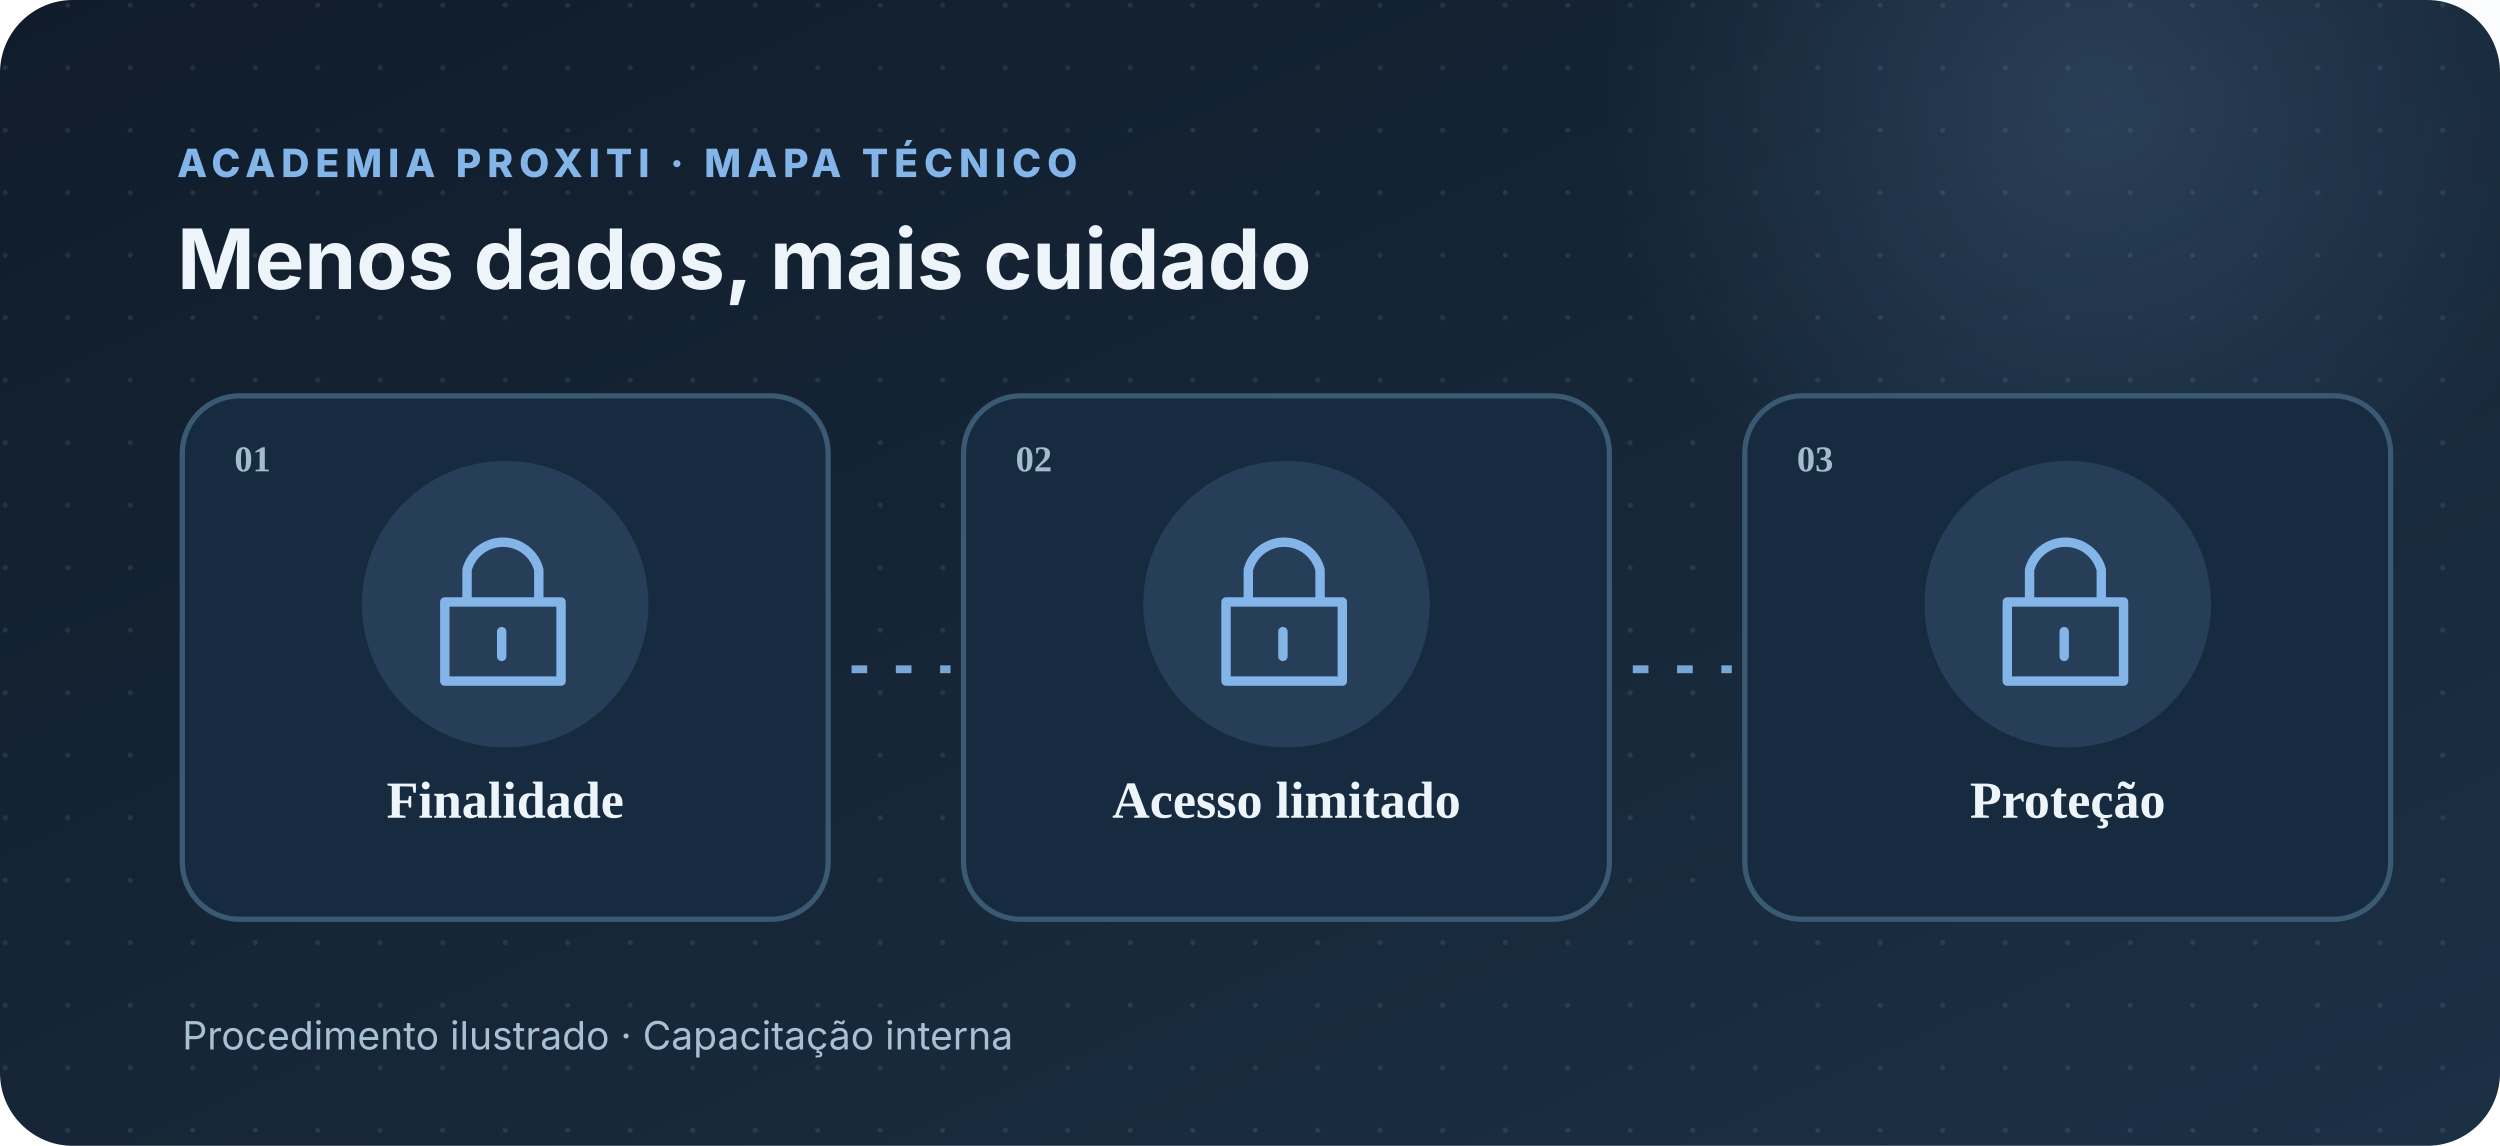
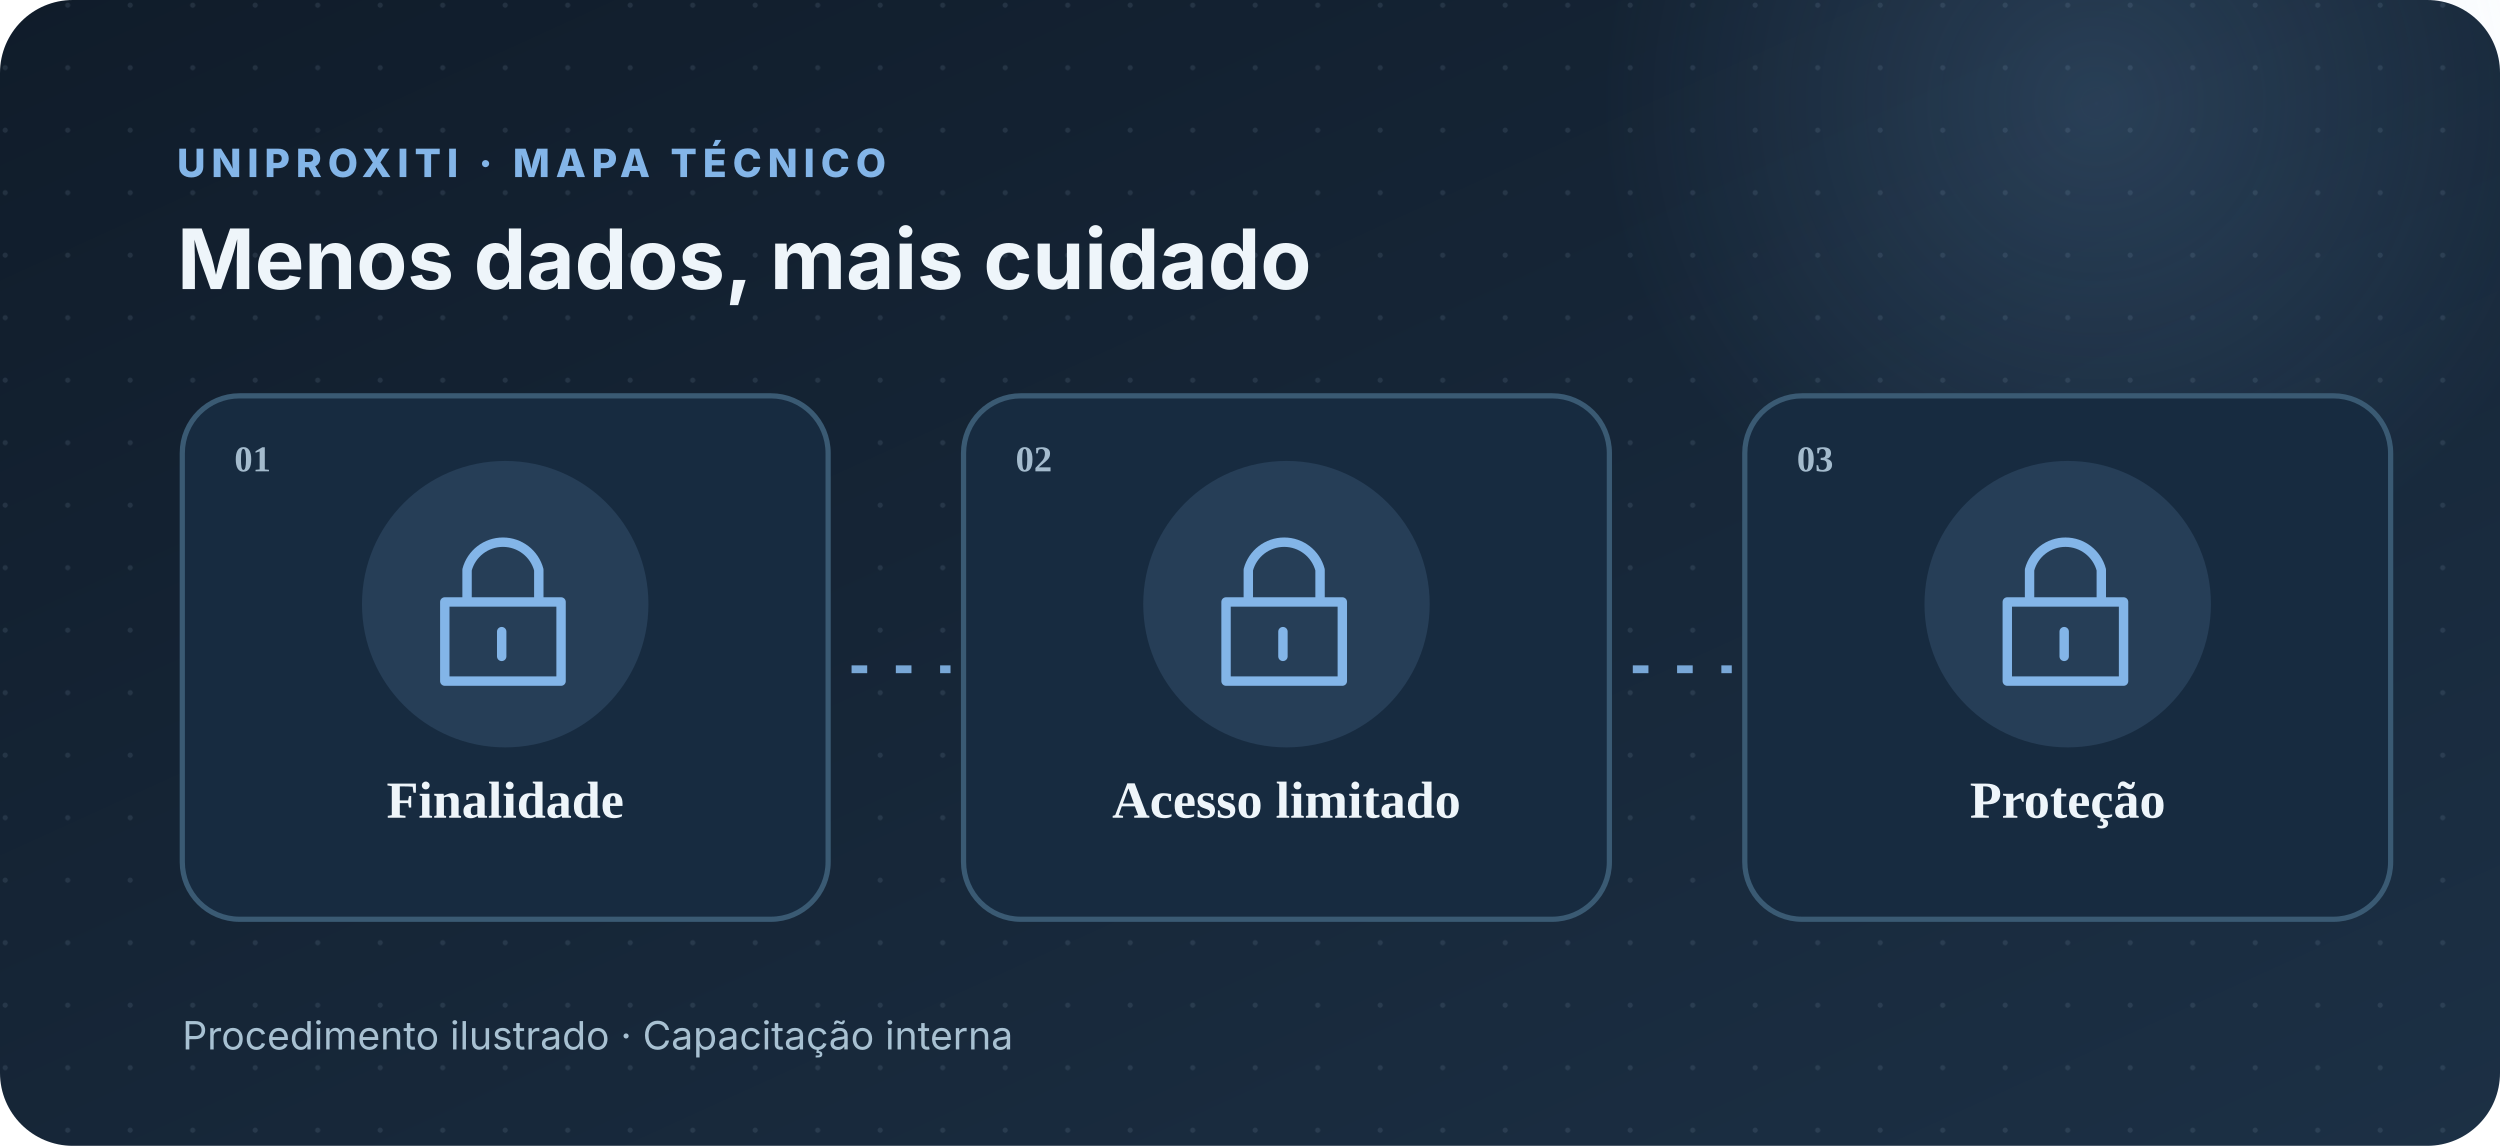
<svg xmlns="http://www.w3.org/2000/svg" viewBox="0 0 960 440" role="img" aria-labelledby="title desc">
  <defs>
    <linearGradient id="bg" x1="0" x2="1" y1="0" y2="1">
      <stop stop-color="#101c2a" />
      <stop offset="1" stop-color="#1c3045" />
    </linearGradient>
    <radialGradient id="glow">
      <stop stop-color="#83b5e8" stop-opacity=".18" />
      <stop offset="1" stop-color="#83b5e8" stop-opacity="0" />
    </radialGradient>
    <pattern id="dots" width="24" height="24" patternUnits="userSpaceOnUse">
      <circle cx="2" cy="2" r="1" fill="#9bb5c7" opacity=".13" />
    </pattern>
  </defs>
  <rect width="960" height="440" rx="28" fill="url(#bg)" />
  <rect width="960" height="440" rx="28" fill="url(#dots)" />
  <circle cx="805" cy="40" r="190" fill="url(#glow)" />
  <path d="M 310 257 H 365 M 610 257 H 665" stroke="#83b5e8" stroke-width="3" stroke-dasharray="6 11" opacity=".9" />
-   <text x="68" y="68" font-size="15" font-family="Inter,Arial,sans-serif" font-weight="800" letter-spacing="2.3" fill="#83b5e8">ACADEMIA PROXITI · MAPA TÉCNICO</text>
+   <text x="68" y="68" font-size="15" font-family="Inter,Arial,sans-serif" font-weight="800" letter-spacing="2.3" fill="#83b5e8">UNIPROXITI · MAPA TÉCNICO</text>
  <text x="68" y="111" font-size="32" font-family="Inter,Arial,sans-serif" font-weight="750" fill="#eef5fa">Menos dados, mais cuidado</text>
  <g transform="translate(70 152)">
    <rect width="248" height="201" rx="22" fill="#172b40" stroke="#3a5a73" stroke-width="2" />
    <circle cx="124" cy="80" r="55" fill="#83b5e8" opacity=".14" />
    <g transform="translate(97 63) scale(.95)" fill="none" stroke="#83b5e8" stroke-width="3.8" stroke-linecap="round" stroke-linejoin="round">
      <path d="M 4 17 h 47 v 32 h -47 z M 13 17 v -13 a 15 15 0 0 1 29 0 v 13 M 27 29 v 10" />
    </g>
    <text x="124" y="162" text-anchor="middle" font-size="20" font-weight="680" fill="#eef5fa">Finalidade</text>
    <text x="20" y="29" font-size="14" fill="#a4bbcd" font-weight="700">01</text>
  </g>
  <g transform="translate(370 152)">
    <rect width="248" height="201" rx="22" fill="#172b40" stroke="#3a5a73" stroke-width="2" />
    <circle cx="124" cy="80" r="55" fill="#83b5e8" opacity=".14" />
    <g transform="translate(97 63) scale(.95)" fill="none" stroke="#83b5e8" stroke-width="3.8" stroke-linecap="round" stroke-linejoin="round">
      <path d="M 4 17 h 47 v 32 h -47 z M 13 17 v -13 a 15 15 0 0 1 29 0 v 13 M 27 29 v 10" />
    </g>
    <text x="124" y="162" text-anchor="middle" font-size="20" font-weight="680" fill="#eef5fa">Acesso limitado</text>
    <text x="20" y="29" font-size="14" fill="#a4bbcd" font-weight="700">02</text>
  </g>
  <g transform="translate(670 152)">
    <rect width="248" height="201" rx="22" fill="#172b40" stroke="#3a5a73" stroke-width="2" />
    <circle cx="124" cy="80" r="55" fill="#83b5e8" opacity=".14" />
    <g transform="translate(97 63) scale(.95)" fill="none" stroke="#83b5e8" stroke-width="3.8" stroke-linecap="round" stroke-linejoin="round">
      <path d="M 4 17 h 47 v 32 h -47 z M 13 17 v -13 a 15 15 0 0 1 29 0 v 13 M 27 29 v 10" />
    </g>
    <text x="124" y="162" text-anchor="middle" font-size="20" font-weight="680" fill="#eef5fa">Proteção</text>
    <text x="20" y="29" font-size="14" fill="#a4bbcd" font-weight="700">03</text>
  </g>
  <text x="70" y="403" font-family="Inter,Arial,sans-serif" font-size="15" fill="#a8c1d2">Procedimento ilustrado · Capacitação interna</text>
</svg>
